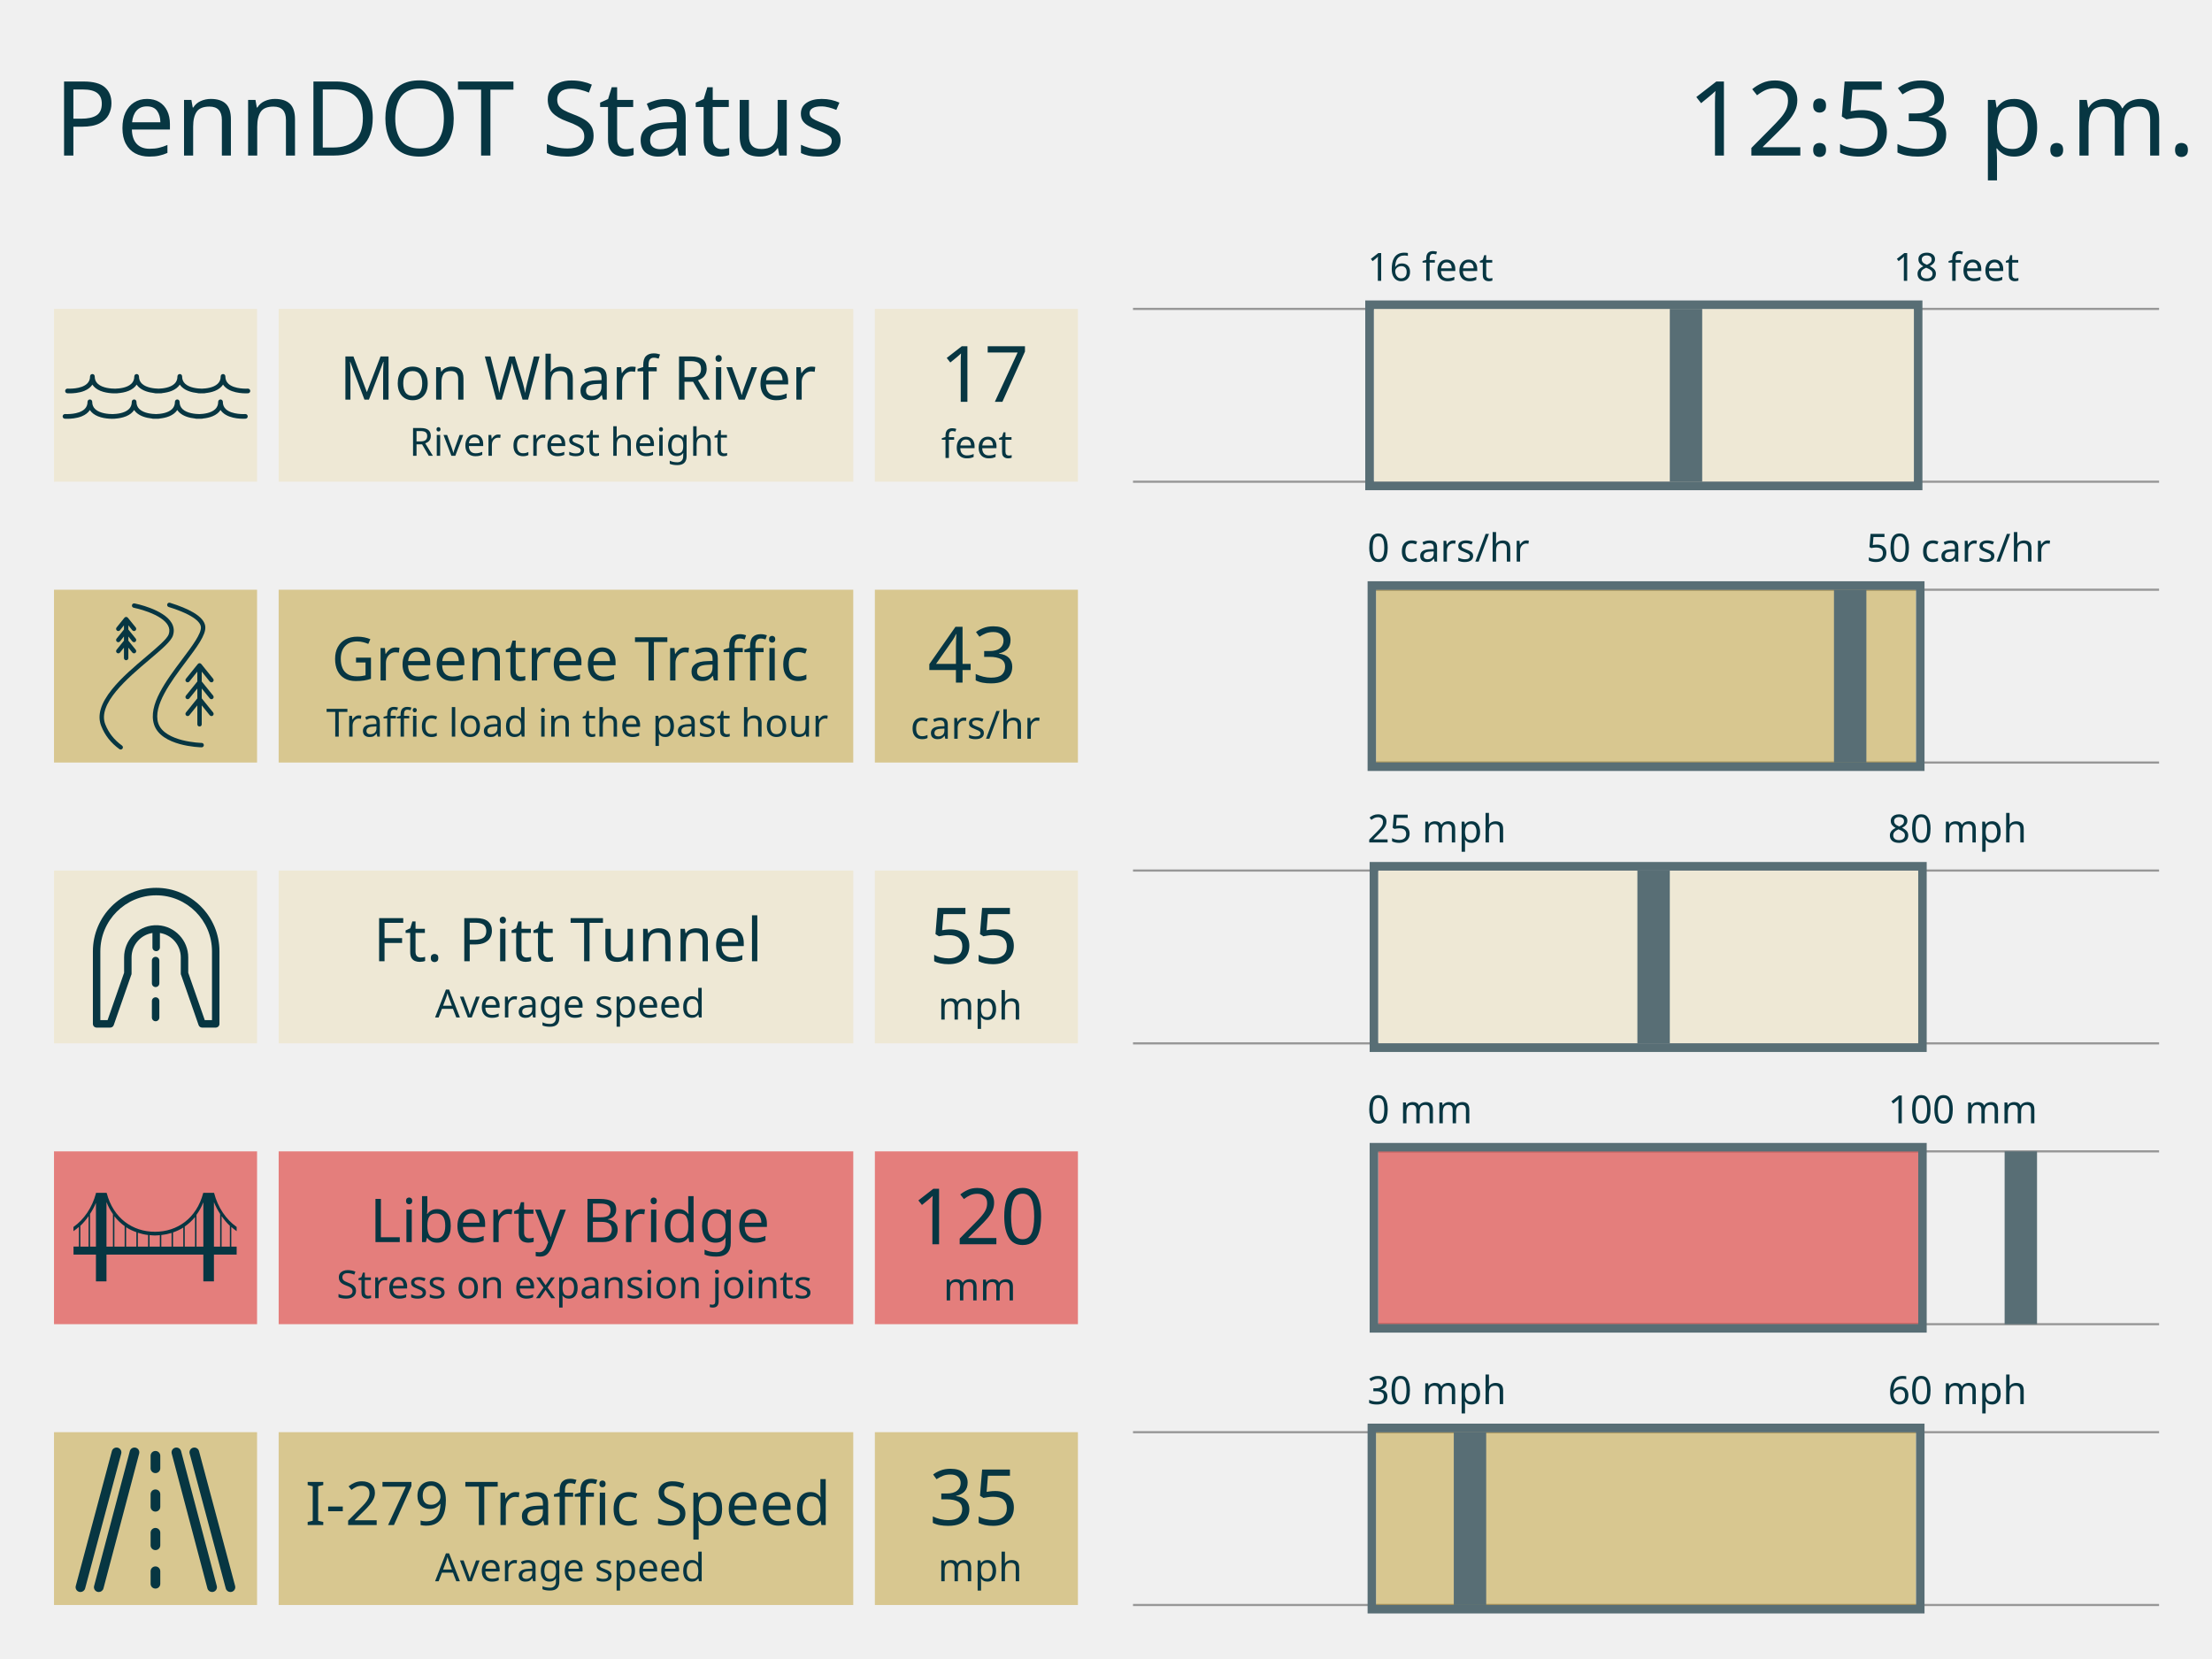
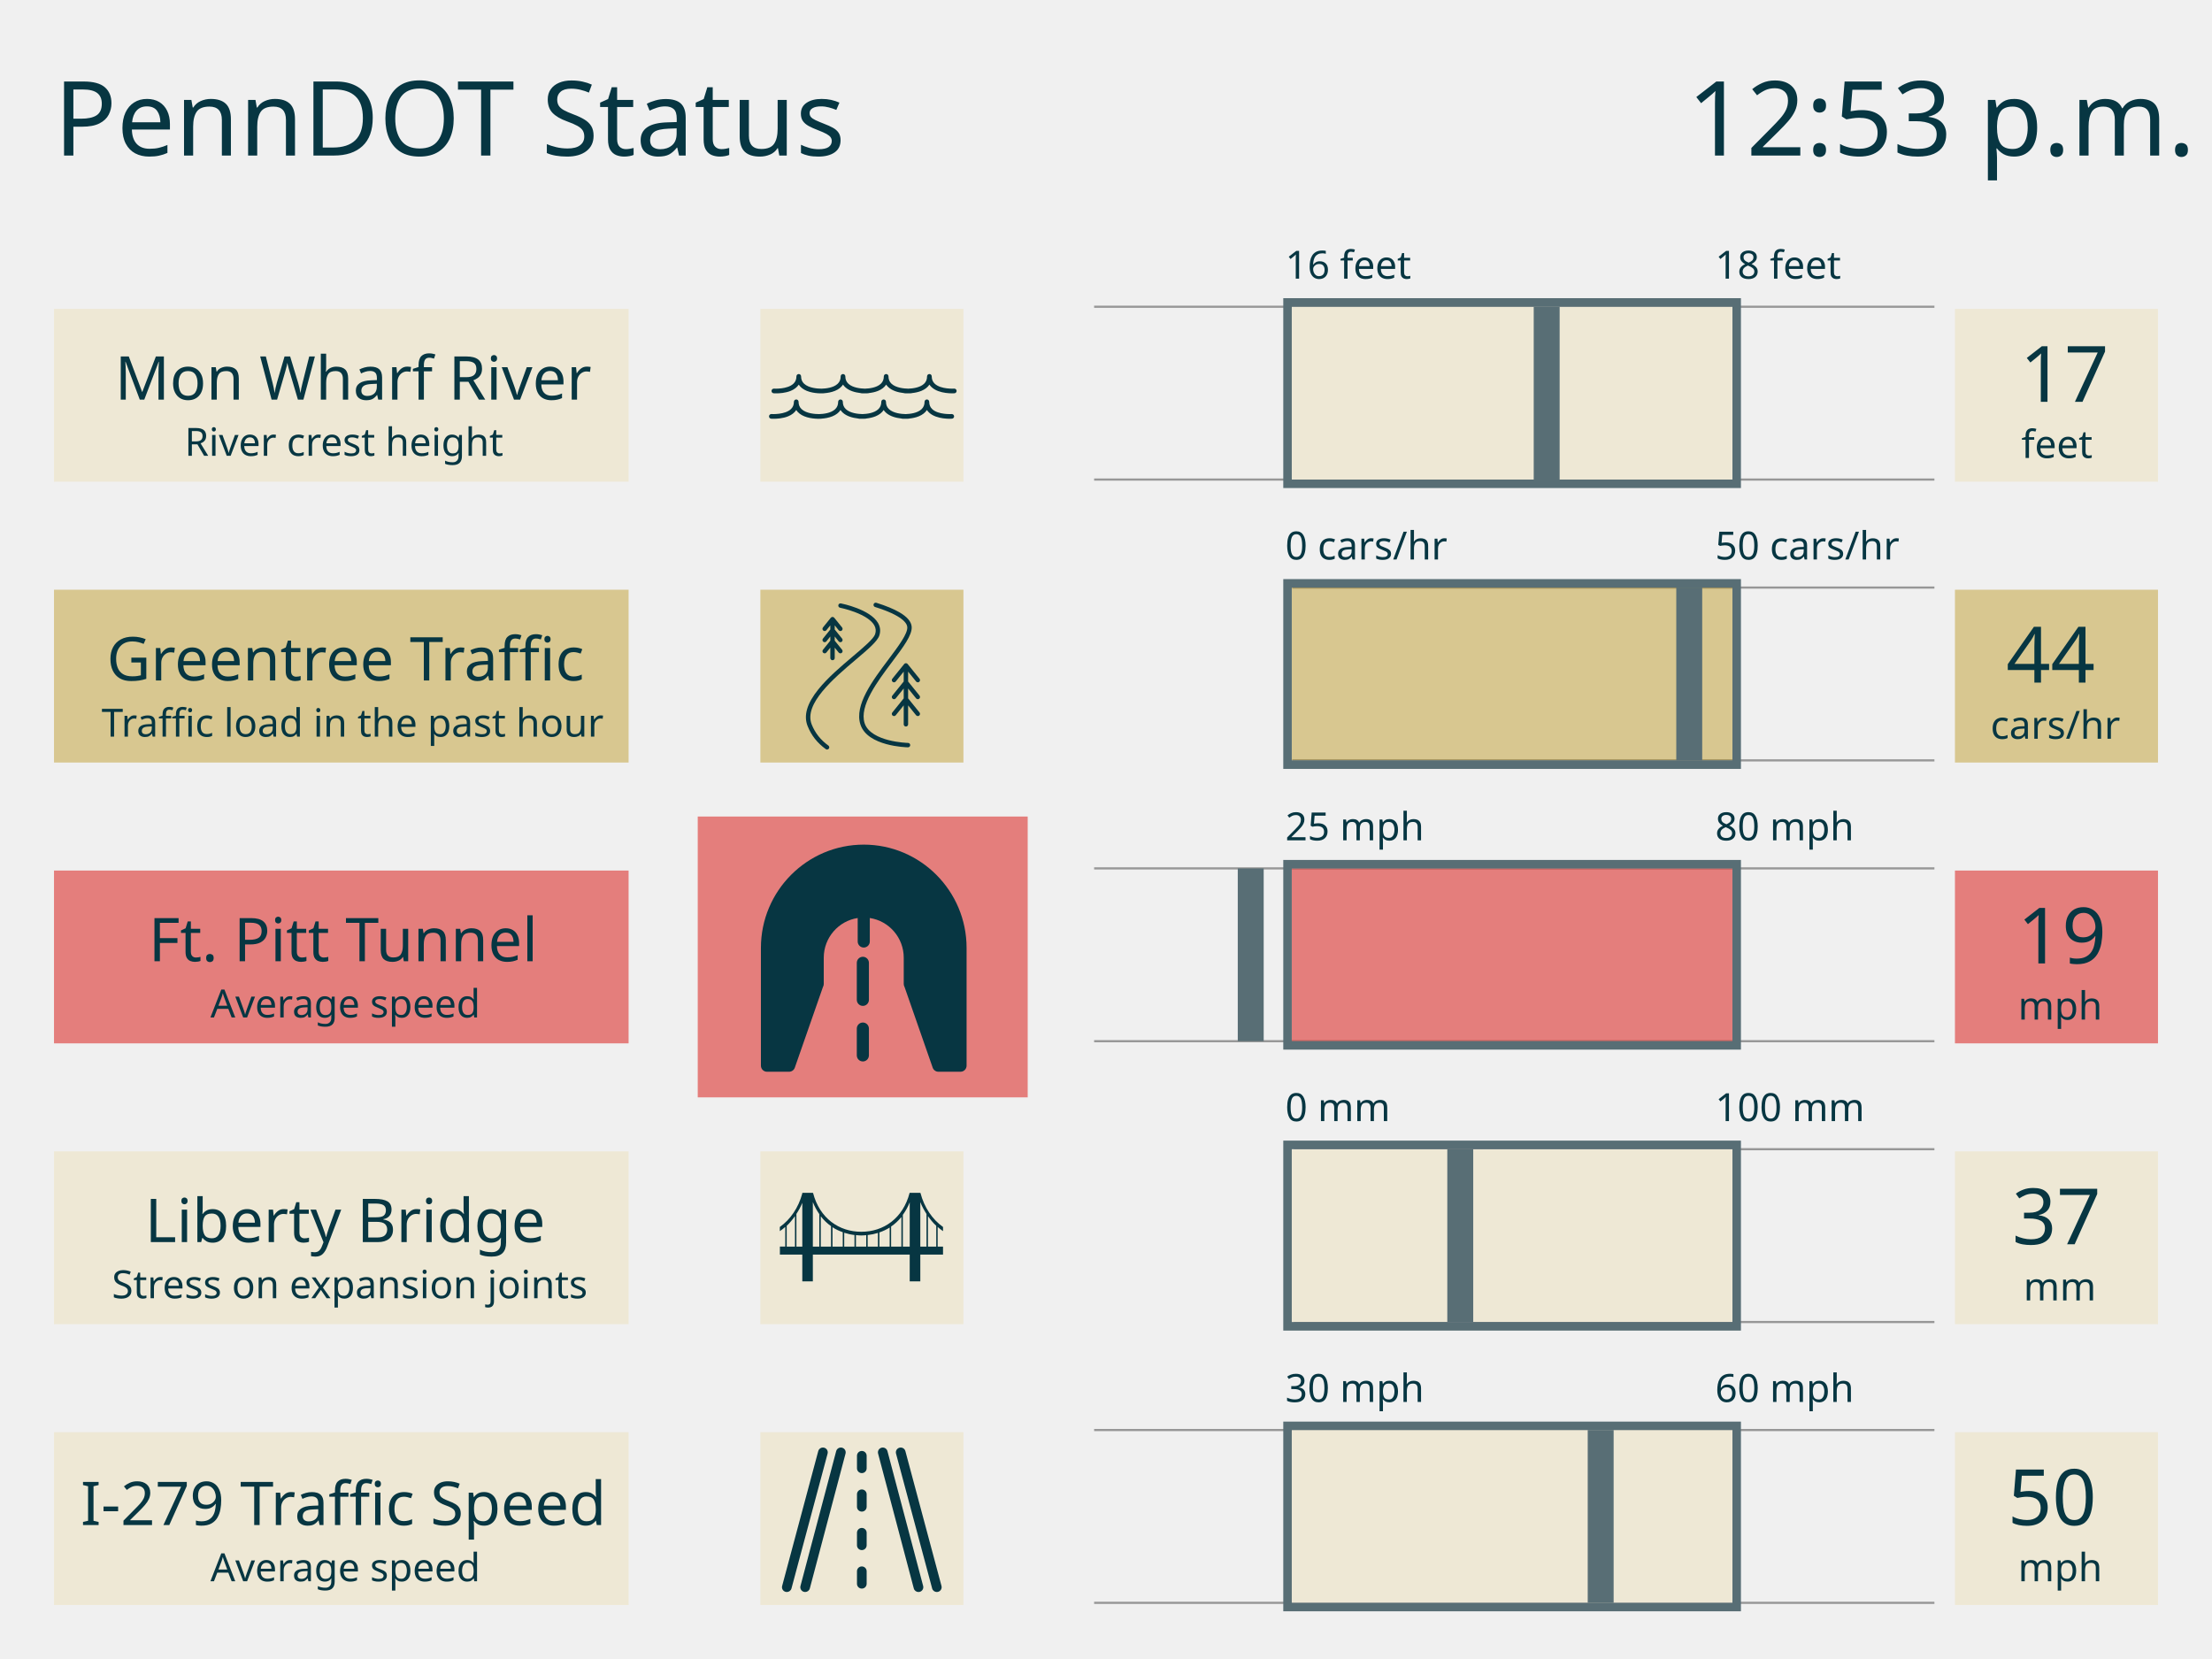
<svg xmlns="http://www.w3.org/2000/svg" xmlns:xlink="http://www.w3.org/1999/xlink" width="1024px" height="768px" viewBox="0 0 1024 768" version="1.1" style="background: #FDF6E3;">
  <defs>
-     <rect id="path-1" x="112" y="30" width="250" height="80" />
-     <mask id="mask-2" maskContentUnits="userSpaceOnUse" maskUnits="objectBoundingBox" x="-4" y="-4" width="258" height="88">
-       <rect x="108" y="26" width="258" height="88" fill="white" />
+     <rect id="path-1" x="91" y="30" width="204" height="80" />
+     <mask id="mask-2" maskContentUnits="userSpaceOnUse" maskUnits="objectBoundingBox" x="-4" y="-4" width="212" height="88">
+       <rect x="87" y="26" width="212" height="88" fill="white" />
      <use xlink:href="#path-1" fill="black" />
    </mask>
-     <rect id="path-3" x="148" y="30" width="15" height="80" />
-     <mask id="mask-4" maskContentUnits="userSpaceOnUse" maskUnits="objectBoundingBox" x="0" y="0" width="15" height="80" fill="white">
+     <rect id="path-3" x="228" y="30" width="12" height="80" />
+     <mask id="mask-4" maskContentUnits="userSpaceOnUse" maskUnits="objectBoundingBox" x="0" y="0" width="12" height="80" fill="white">
      <use xlink:href="#path-3" />
    </mask>
-     <rect id="path-5" x="5" y="30" width="250" height="80" />
-     <mask id="mask-6" maskContentUnits="userSpaceOnUse" maskUnits="objectBoundingBox" x="-4" y="-4" width="258" height="88">
-       <rect x="1" y="26" width="258" height="88" fill="white" />
+     <rect id="path-5" x="3.595" y="30" width="204" height="80" />
+     <mask id="mask-6" maskContentUnits="userSpaceOnUse" maskUnits="objectBoundingBox" x="-4" y="-4" width="212" height="88">
+       <rect x="-0.405" y="26" width="212" height="88" fill="white" />
      <use xlink:href="#path-5" fill="black" />
    </mask>
-     <rect id="path-7" x="295" y="30" width="15" height="80" />
-     <mask id="mask-8" maskContentUnits="userSpaceOnUse" maskUnits="objectBoundingBox" x="0" y="0" width="15" height="80" fill="white">
+     <rect id="path-7" x="75.595" y="30" width="12" height="80" />
+     <mask id="mask-8" maskContentUnits="userSpaceOnUse" maskUnits="objectBoundingBox" x="0" y="0" width="12" height="80" fill="white">
      <use xlink:href="#path-7" />
    </mask>
-     <rect id="path-9" x="113" y="30" width="250" height="80" />
-     <mask id="mask-10" maskContentUnits="userSpaceOnUse" maskUnits="objectBoundingBox" x="-4" y="-4" width="258" height="88">
-       <rect x="109" y="26" width="258" height="88" fill="white" />
+     <rect id="path-9" x="91" y="30" width="204" height="80" />
+     <mask id="mask-10" maskContentUnits="userSpaceOnUse" maskUnits="objectBoundingBox" x="-4" y="-4" width="212" height="88">
+       <rect x="87" y="26" width="212" height="88" fill="white" />
      <use xlink:href="#path-9" fill="black" />
    </mask>
-     <rect id="path-11" x="233" y="30" width="15" height="80" />
-     <mask id="mask-12" maskContentUnits="userSpaceOnUse" maskUnits="objectBoundingBox" x="0" y="0" width="15" height="80" fill="white">
+     <rect id="path-11" x="66" y="30" width="12" height="80" />
+     <mask id="mask-12" maskContentUnits="userSpaceOnUse" maskUnits="objectBoundingBox" x="0" y="0" width="12" height="80" fill="white">
      <use xlink:href="#path-11" />
    </mask>
-     <rect id="path-13" x="4" y="30" width="250" height="80" />
-     <mask id="mask-14" maskContentUnits="userSpaceOnUse" maskUnits="objectBoundingBox" x="-4" y="-4" width="258" height="88">
-       <rect x="0" y="26" width="258" height="88" fill="white" />
+     <rect id="path-13" x="3.595" y="30" width="204" height="80" />
+     <mask id="mask-14" maskContentUnits="userSpaceOnUse" maskUnits="objectBoundingBox" x="-4" y="-4" width="212" height="88">
+       <rect x="-0.405" y="26" width="212" height="88" fill="white" />
      <use xlink:href="#path-13" fill="black" />
    </mask>
-     <rect id="path-15" x="216" y="30" width="15" height="80" />
-     <mask id="mask-16" maskContentUnits="userSpaceOnUse" maskUnits="objectBoundingBox" x="0" y="0" width="15" height="80" fill="white">
+     <rect id="path-15" x="181.595" y="30" width="12" height="80" />
+     <mask id="mask-16" maskContentUnits="userSpaceOnUse" maskUnits="objectBoundingBox" x="0" y="0" width="12" height="80" fill="white">
      <use xlink:href="#path-15" />
    </mask>
-     <rect id="path-17" x="111" y="30" width="250" height="80" />
-     <mask id="mask-18" maskContentUnits="userSpaceOnUse" maskUnits="objectBoundingBox" x="-4" y="-4" width="258" height="88">
-       <rect x="107" y="26" width="258" height="88" fill="white" />
+     <rect id="path-17" x="91" y="30" width="204" height="80" />
+     <mask id="mask-18" maskContentUnits="userSpaceOnUse" maskUnits="objectBoundingBox" x="-4" y="-4" width="212" height="88">
+       <rect x="87" y="26" width="212" height="88" fill="white" />
      <use xlink:href="#path-17" fill="black" />
    </mask>
-     <rect id="path-19" x="248" y="30" width="15" height="80" />
-     <mask id="mask-20" maskContentUnits="userSpaceOnUse" maskUnits="objectBoundingBox" x="0" y="0" width="15" height="80" fill="white">
+     <rect id="path-19" x="203.004" y="30" width="12" height="80" />
+     <mask id="mask-20" maskContentUnits="userSpaceOnUse" maskUnits="objectBoundingBox" x="0" y="0" width="12" height="80" fill="white">
      <use xlink:href="#path-19" />
    </mask>
  </defs>
  <g id="Page-1" stroke="none" stroke-width="1" fill="none" fill-rule="evenodd">
-     <g id="dashboard-error">
-       <g id="i279-meter" transform="translate(525, 633)">
-         <path d="M0,110 L474,110" id="Line" stroke="#979797" stroke-linecap="square" />
-         <path d="M0,30 L474,30" id="Line" stroke="#979797" stroke-linecap="square" />
+     <g id="iteration-08-error">
+       <g id="i279-readout" transform="translate(905, 663)">
+         <rect id="i279-readout-bg" fill="#EEE8D5" x="0" y="0" width="94" height="80" />
+         <text id="mph" font-family="Overpass-Reg, Overpass" font-size="18" font-weight="normal" fill="#073642">
+           <tspan x="29.215" y="69">mph</tspan>
+         </text>
+         <text id="i279-readout-text" font-family="Overpass-Reg, Overpass" font-size="36" font-weight="normal" fill="#073642">
+           <tspan x="24.395" y="43">50</tspan>
+         </text>
+       </g>
+       <g id="bridge-readout" transform="translate(905, 533)">
+         <rect id="bridge-readout-bg" fill="#EEE8D5" x="0" y="0" width="94" height="80" />
+         <text id="mm" font-family="Overpass-Reg, Overpass" font-size="18" font-weight="normal" fill="#073642">
+           <tspan x="31.716" y="69">mm</tspan>
+         </text>
+         <text id="bridge-readout-text" font-family="Overpass-Reg, Overpass" font-size="36" font-weight="normal" fill="#073642">
+           <tspan x="26.442" y="43">37</tspan>
+         </text>
+       </g>
+       <g id="tunnel-readout" transform="translate(905, 403)">
+         <rect id="tunnel-readout-bg" fill-opacity="0.6" fill="#DC322F" x="0" y="0" width="94" height="80" />
+         <text id="mph" font-family="Overpass-Reg, Overpass" font-size="18" font-weight="normal" fill="#073642">
+           <tspan x="29.215" y="69">mph</tspan>
+         </text>
+         <text id="tunnel-readout-text" font-family="Overpass-Reg, Overpass" font-size="36" font-weight="normal" fill="#073642">
+           <tspan x="28.93" y="43">19</tspan>
+         </text>
+       </g>
+       <g id="greentree-readout" transform="translate(905, 273)">
+         <rect id="greentree-readout-bg" fill-opacity="0.4" fill="#B58900" x="0" y="0" width="94" height="80" />
+         <text id="cars/hr" font-family="Overpass-Reg, Overpass" font-size="18" font-weight="normal" fill="#073642">
+           <tspan x="16.48" y="69">cars/hr</tspan>
+         </text>
+         <text id="greentree-readout-text" font-family="Overpass-Reg, Overpass" font-size="36" font-weight="normal" fill="#073642">
+           <tspan x="23.709" y="43">44</tspan>
+         </text>
+       </g>
+       <g id="river-readout" transform="translate(905, 143)">
+         <rect id="river-readout-bg" fill="#EEE8D5" x="0" y="0" width="94" height="80" />
+         <text id="feet" font-family="Overpass-Reg, Overpass" font-size="18" font-weight="normal" fill="#073642">
+           <tspan x="30.731" y="69">feet</tspan>
+         </text>
+         <text id="river-readout-value" font-family="Overpass-Reg, Overpass" font-size="36" font-weight="normal" fill="#073642">
+           <tspan x="30.063" y="43">17</tspan>
+         </text>
+       </g>
+       <g id="i279-meter" transform="translate(507, 632)">
+         <path d="M0,110 L388,110" id="Line" stroke="#979797" stroke-linecap="square" />
+         <path d="M0,30 L388,30" id="Line" stroke="#979797" stroke-linecap="square" />
        <g id="i279-meter-bg">
-           <use fill-opacity="0.4" fill="#B58900" fill-rule="evenodd" xlink:href="#path-1" />
+           <use fill="#EEE8D5" fill-rule="evenodd" xlink:href="#path-1" />
          <use stroke="#586E75" mask="url(#mask-2)" stroke-width="8" xlink:href="#path-1" />
        </g>
        <use id="i279-meter-bar" stroke="#586E75" mask="url(#mask-4)" stroke-width="2" fill="#586E75" xlink:href="#path-3" />
-         <text id="30-mph" font-family="Overpass-Reg, Overpass" font-size="18" font-weight="400" fill="#073642">
-           <tspan x="108" y="17">30 mph</tspan>
-         </text>
-         <text id="60-mph" font-family="Overpass-Reg, Overpass" font-size="18" font-weight="400" fill="#073642">
-           <tspan x="349" y="17">60 mph</tspan>
-         </text>
-       </g>
-       <g id="bridge-meter" transform="translate(633, 503)">
-         <path d="M5,30 L366,30" id="Line" stroke="#979797" stroke-linecap="square" />
-         <path d="M5,110 L366,110" id="Line" stroke="#979797" stroke-linecap="square" />
+         <text id="30-mph" font-family="Overpass-Reg, Overpass" font-size="18" font-weight="normal" fill="#073642">
+           <tspan x="88" y="17">30 mph</tspan>
+         </text>
+         <text id="60-mph" font-family="Overpass-Reg, Overpass" font-size="18" font-weight="normal" fill="#073642">
+           <tspan x="287" y="17">60 mph</tspan>
+         </text>
+       </g>
+       <g id="bridge-meter" transform="translate(594.4051, 502)">
+         <path d="M5.093,30 L300.595,30" id="Line" stroke="#979797" stroke-linecap="square" />
+         <path d="M5.093,110 L300.595,110" id="Line" stroke="#979797" stroke-linecap="square" />
        <g id="bridge-meter-bg">
-           <use fill-opacity="0.6" fill="#DC322F" fill-rule="evenodd" xlink:href="#path-5" />
+           <use fill="#EEE8D5" fill-rule="evenodd" xlink:href="#path-5" />
          <use stroke="#586E75" mask="url(#mask-6)" stroke-width="8" xlink:href="#path-5" />
        </g>
        <use id="bridge-meter-bar" stroke="#586E75" mask="url(#mask-8)" stroke-width="2" fill="#586E75" xlink:href="#path-7" />
-         <text id="0-mm" font-family="Overpass-Reg, Overpass" font-size="18" font-weight="400" fill="#073642">
-           <tspan x="0" y="17">0 mm</tspan>
-         </text>
-         <text id="100-mm" font-family="Overpass-Reg, Overpass" font-size="18" font-weight="400" fill="#073642">
-           <tspan x="241" y="17">100 mm</tspan>
-         </text>
-       </g>
-       <g id="tunnel-meter" transform="translate(525, 373)">
-         <path d="M0,110 L474,110" id="Line" stroke="#979797" stroke-linecap="square" />
-         <path d="M0,30 L474,30" id="Line" stroke="#979797" stroke-linecap="square" />
+         <text id="0-mm" font-family="Overpass-Reg, Overpass" font-size="18" font-weight="normal" fill="#073642">
+           <tspan x="0.595" y="17">0 mm</tspan>
+         </text>
+         <text id="100-mm" font-family="Overpass-Reg, Overpass" font-size="18" font-weight="normal" fill="#073642">
+           <tspan x="199.595" y="17">100 mm</tspan>
+         </text>
+       </g>
+       <g id="tunnel-meter" transform="translate(507, 372)">
+         <path d="M0,110 L388,110" id="Line" stroke="#979797" stroke-linecap="square" />
+         <path d="M0,30 L388,30" id="Line" stroke="#979797" stroke-linecap="square" />
        <g id="tunnel-meter-bg">
-           <use fill="#EEE8D5" fill-rule="evenodd" xlink:href="#path-9" />
+           <use fill-opacity="0.6" fill="#DC322F" fill-rule="evenodd" xlink:href="#path-9" />
          <use stroke="#586E75" mask="url(#mask-10)" stroke-width="8" xlink:href="#path-9" />
        </g>
        <use id="tunnel-meter-bar" stroke="#586E75" mask="url(#mask-12)" stroke-width="2" fill="#586E75" xlink:href="#path-11" />
-         <text id="25-mph" font-family="Overpass-Reg, Overpass" font-size="18" font-weight="400" fill="#073642">
-           <tspan x="108" y="17">25 mph</tspan>
-         </text>
-         <text id="80-mph" font-family="Overpass-Reg, Overpass" font-size="18" font-weight="400" fill="#073642">
-           <tspan x="349" y="17">80 mph</tspan>
-         </text>
-       </g>
-       <g id="greentree-meter" transform="translate(633, 243)">
-         <path d="M4,110 L366,110" id="Line" stroke="#979797" stroke-linecap="square" />
-         <path d="M4,30 L366,30" id="Line" stroke="#979797" stroke-linecap="square" />
+         <text id="25-mph" font-family="Overpass-Reg, Overpass" font-size="18" font-weight="normal" fill="#073642">
+           <tspan x="88" y="17">25 mph</tspan>
+         </text>
+         <text id="80-mph" font-family="Overpass-Reg, Overpass" font-size="18" font-weight="normal" fill="#073642">
+           <tspan x="287" y="17">80 mph</tspan>
+         </text>
+       </g>
+       <g id="greentree-meter" transform="translate(594.4051, 242)">
+         <path d="M4.274,110 L300.595,110" id="Line" stroke="#979797" stroke-linecap="square" />
+         <path d="M4.274,30 L300.595,30" id="Line" stroke="#979797" stroke-linecap="square" />
        <g id="greentree-meter-bg">
          <use fill-opacity="0.4" fill="#B58900" fill-rule="evenodd" xlink:href="#path-13" />
          <use stroke="#586E75" mask="url(#mask-14)" stroke-width="8" xlink:href="#path-13" />
        </g>
        <use id="greentree-meter-bar" stroke="#586E75" mask="url(#mask-16)" stroke-width="2" fill="#586E75" xlink:href="#path-15" />
-         <text id="0-cars/hr" font-family="Overpass-Reg, Overpass" font-size="18" font-weight="400" fill="#073642">
-           <tspan x="0" y="17">0 cars/hr</tspan>
-         </text>
-         <text id="50-cars/hr" font-family="Overpass-Reg, Overpass" font-size="18" font-weight="400" fill="#073642">
-           <tspan x="231" y="17">50 cars/hr</tspan>
-         </text>
-       </g>
-       <g id="river-meter" transform="translate(525, 113)">
-         <path d="M0,110 L474,110" id="Line" stroke="#979797" stroke-linecap="square" />
-         <path d="M0,30 L474,30" id="Line" stroke="#979797" stroke-linecap="square" />
+         <text id="0-cars/hr" font-family="Overpass-Reg, Overpass" font-size="18" font-weight="normal" fill="#073642">
+           <tspan x="0.595" y="17">0 cars/hr</tspan>
+         </text>
+         <text id="50-cars/hr" font-family="Overpass-Reg, Overpass" font-size="18" font-weight="normal" fill="#073642">
+           <tspan x="199.595" y="17">50 cars/hr</tspan>
+         </text>
+       </g>
+       <g id="river-meter" transform="translate(507, 112)">
+         <path d="M2.27373675e-13,110 L388,110" id="Line" stroke="#979797" stroke-linecap="square" />
+         <path d="M2.27373675e-13,30 L388,30" id="Line" stroke="#979797" stroke-linecap="square" />
        <g id="river-meter-bg">
          <use fill="#EEE8D5" fill-rule="evenodd" xlink:href="#path-17" />
          <use stroke="#586E75" mask="url(#mask-18)" stroke-width="8" xlink:href="#path-17" />
        </g>
        <use id="river-meter-bar" stroke="#586E75" mask="url(#mask-20)" stroke-width="2" fill="#586E75" xlink:href="#path-19" />
-         <text id="16-feet" font-family="Overpass-Reg, Overpass" font-size="18" font-weight="400" fill="#073642">
-           <tspan x="108" y="17">16 feet</tspan>
-         </text>
-         <text id="18-feet" font-family="Overpass-Reg, Overpass" font-size="18" font-weight="400" fill="#073642">
-           <tspan x="351.5" y="17">18 feet</tspan>
-         </text>
-       </g>
-       <g id="i279-readout" transform="translate(405, 663)">
-         <rect id="i279-readout-bg" fill-opacity="0.4" fill="#B58900" x="0" y="0" width="94" height="80" />
-         <text id="mph" font-family="Overpass-Reg, Overpass" font-size="18" font-weight="400" fill="#073642">
-           <tspan x="29.215" y="69">mph</tspan>
-         </text>
-         <text id="i279-readout-text" font-family="Overpass-Reg, Overpass" font-size="36" font-weight="400" fill="#073642">
-           <tspan x="25.203" y="43">35</tspan>
-         </text>
-       </g>
-       <g id="bridge-readout" transform="translate(405, 533)">
-         <rect id="bridge-readout-bg" fill-opacity="0.6" fill="#DC322F" x="0" y="0" width="94" height="80" />
-         <text id="mm" font-family="Overpass-Reg, Overpass" font-size="18" font-weight="400" fill="#073642">
-           <tspan x="31.716" y="69">mm</tspan>
-         </text>
-         <text id="bridge-readout-text" font-family="Overpass-Reg, Overpass" font-size="36" font-weight="400" fill="#073642">
-           <tspan x="16.941" y="43">120</tspan>
-         </text>
-       </g>
-       <g id="tunnel-readout" transform="translate(405, 403)">
-         <rect id="tunnel-readout-bg" fill="#EEE8D5" x="0" y="0" width="94" height="80" />
-         <text id="mph" font-family="Overpass-Reg, Overpass" font-size="18" font-weight="400" fill="#073642">
-           <tspan x="29.215" y="69">mph</tspan>
-         </text>
-         <text id="tunnel-readout-text" font-family="Overpass-Reg, Overpass" font-size="36" font-weight="400" fill="#073642">
-           <tspan x="25.186" y="43">55</tspan>
-         </text>
-       </g>
-       <g id="greentree-readout" transform="translate(405, 273)">
-         <rect id="greentree-readout-bg" fill-opacity="0.4" fill="#B58900" x="0" y="0" width="94" height="80" />
-         <text id="cars/hr" font-family="Overpass-Reg, Overpass" font-size="18" font-weight="400" fill="#073642">
-           <tspan x="16.48" y="69">cars/hr</tspan>
-         </text>
-         <text id="greentree-readout-text" font-family="Overpass-Reg, Overpass" font-size="36" font-weight="400" fill="#073642">
-           <tspan x="24.465" y="43">43</tspan>
-         </text>
-       </g>
-       <g id="river-readout" transform="translate(405, 143)">
-         <rect id="river-readout-bg" fill="#EEE8D5" x="0" y="0" width="94" height="80" />
-         <text id="feet" font-family="Overpass-Reg, Overpass" font-size="18" font-weight="400" fill="#073642">
-           <tspan x="30.731" y="69">feet</tspan>
-         </text>
-         <text id="river-readout-value" font-family="Overpass-Reg, Overpass" font-size="36" font-weight="400" fill="#073642">
-           <tspan x="30.063" y="43">17</tspan>
-         </text>
-       </g>
-       <g id="i279-text" transform="translate(129, 663)">
-         <rect id="i279-text-bg" fill-opacity="0.4" fill="#B58900" x="0" y="0" width="266" height="80" />
-         <text id="Average-speed" font-family="Overpass-Reg, Overpass" font-size="18" font-weight="400" fill="#073642">
-           <tspan x="72.417" y="69">Average speed</tspan>
-         </text>
-         <text id="I-279-Traffic-Speed" font-family="Overpass-Reg, Overpass" font-size="28" font-weight="400" fill="#073642">
-           <tspan x="12.305" y="43">I-279 Traffic Speed</tspan>
-         </text>
-       </g>
-       <g id="bridge-text" transform="translate(129, 533)">
-         <rect id="bridge-text-bg" fill-opacity="0.6" fill="#DC322F" x="0" y="0" width="266" height="80" />
-         <text id="Stress-on-expansion" font-family="Overpass-Reg, Overpass" font-size="18" font-weight="400" fill="#073642">
-           <tspan x="26.784" y="68">Stress on expansion joints</tspan>
-         </text>
-         <text id="Liberty-Bridge" font-family="Overpass-Reg, Overpass" font-size="28" font-weight="400" fill="#073642">
-           <tspan x="42.096" y="42">Liberty Bridge</tspan>
-         </text>
-       </g>
-       <g id="tunnel-text" transform="translate(129, 403)">
-         <rect id="tunnel-text-bg" fill="#EEE8D5" x="0" y="0" width="266" height="80" />
-         <text id="Average-speed" font-family="Overpass-Reg, Overpass" font-size="18" font-weight="400" fill="#073642">
-           <tspan x="72.417" y="68">Average speed</tspan>
-         </text>
-         <text id="Ft.-Pitt-Tunnel" font-family="Overpass-Reg, Overpass" font-size="28" font-weight="400" fill="#073642">
-           <tspan x="43.784" y="42">Ft. Pitt Tunnel</tspan>
-         </text>
-       </g>
-       <g id="greentree-text" transform="translate(129, 273)">
-         <rect id="greentree-text-bg" fill-opacity="0.4" fill="#B58900" x="0" y="0" width="266" height="80" />
-         <text id="Traffic-load-in-the" font-family="Overpass-Reg, Overpass" font-size="18" font-weight="400" fill="#073642">
-           <tspan x="22.007" y="68">Traffic load in the past hour</tspan>
-         </text>
-         <text id="Greentree-Traffic" font-family="Overpass-Reg, Overpass" font-size="28" font-weight="400" fill="#073642">
-           <tspan x="24.418" y="42">Greentree Traffic</tspan>
-         </text>
-       </g>
-       <g id="river-text" transform="translate(129, 143)">
-         <rect id="river-text-bg" fill="#EEE8D5" x="0" y="0" width="266" height="80" />
-         <text id="River-crest-height" font-family="Overpass-Reg, Overpass" font-size="18" font-weight="400" fill="#073642">
-           <tspan x="60.464" y="68">River crest height</tspan>
-         </text>
-         <text id="Mon-Wharf-River" font-family="Overpass-Reg, Overpass" font-size="28" font-weight="400" fill="#073642">
-           <tspan x="28.178" y="42">Mon Wharf River</tspan>
-         </text>
-       </g>
-       <g id="i279-icon" transform="translate(25, 663)">
-         <rect id="i279-icon-bg" fill-opacity="0.4" fill="#B58900" x="0" y="0" width="94" height="80" />
+         <text id="16-feet" font-family="Overpass-Reg, Overpass" font-size="18" font-weight="normal" fill="#073642">
+           <tspan x="88" y="17">16 feet</tspan>
+         </text>
+         <text id="18-feet" font-family="Overpass-Reg, Overpass" font-size="18" font-weight="normal" fill="#073642">
+           <tspan x="287" y="17">18 feet</tspan>
+         </text>
+       </g>
+       <g id="i279-icon" transform="translate(352, 663)">
+         <rect id="i279-icon-bg" fill="#EEE8D5" x="0" y="0" width="94" height="80" />
        <g id="road-with-broken-line" transform="translate(10, 7)" fill="#073642">
          <g id="Group">
            <path d="M61.022,65.326 C61.287,66.326 62.194,66.987 63.187,66.987 C63.375,66.987 63.567,66.963 63.758,66.913 C64.954,66.6 65.669,65.381 65.354,64.192 L48.826,1.77 C48.51,0.58 47.285,-0.131 46.089,0.183 C44.893,0.496 44.179,1.714 44.494,2.904 L61.022,65.326 L61.022,65.326 Z" id="Shape" />
            <path d="M10.159,66.913 C10.35,66.963 10.542,66.987 10.73,66.987 C11.723,66.987 12.63,66.326 12.895,65.326 L29.423,2.904 C29.738,1.714 29.024,0.496 27.827,0.183 C26.631,-0.131 25.406,0.58 25.091,1.769 L8.563,64.192 C8.248,65.381 8.962,66.6 10.159,66.913 L10.159,66.913 Z" id="Shape" />
            <path d="M71.675,66.987 C71.866,66.987 72.06,66.963 72.253,66.911 C73.448,66.595 74.159,65.375 73.841,64.186 L57.127,1.763 C56.809,0.574 55.582,-0.133 54.387,0.184 C53.191,0.501 52.48,1.721 52.799,2.91 L69.512,65.332 C69.779,66.329 70.685,66.987 71.675,66.987 L71.675,66.987 Z" id="Shape" />
            <path d="M1.664,66.911 C1.857,66.963 2.051,66.987 2.242,66.987 C3.232,66.987 4.138,66.329 4.405,65.332 L21.118,2.91 C21.436,1.721 20.725,0.501 19.53,0.184 C18.335,-0.133 17.108,0.575 16.789,1.763 L0.076,64.186 C-0.242,65.375 0.469,66.595 1.664,66.911 L1.664,66.911 Z" id="Shape" />
            <path d="M36.958,55.147 C35.721,55.147 34.719,56.144 34.719,57.374 L34.719,63.179 C34.719,64.409 35.721,65.406 36.958,65.406 C38.195,65.406 39.198,64.409 39.198,63.179 L39.198,57.374 C39.198,56.144 38.195,55.147 36.958,55.147 L36.958,55.147 Z" id="Shape" />
            <path d="M39.198,39.555 C39.198,38.325 38.195,37.327 36.958,37.327 C35.721,37.327 34.719,38.325 34.719,39.555 L34.719,45.36 C34.719,46.59 35.721,47.587 36.958,47.587 C38.195,47.587 39.198,46.59 39.198,45.36 L39.198,39.555 L39.198,39.555 Z" id="Shape" />
            <path d="M39.198,21.736 C39.198,20.506 38.195,19.508 36.958,19.508 C35.721,19.508 34.719,20.506 34.719,21.736 L34.719,27.541 C34.719,28.771 35.721,29.768 36.958,29.768 C38.195,29.768 39.198,28.771 39.198,27.541 L39.198,21.736 L39.198,21.736 Z" id="Shape" />
            <path d="M39.198,3.916 C39.198,2.686 38.195,1.689 36.958,1.689 C35.721,1.689 34.719,2.686 34.719,3.916 L34.719,9.722 C34.719,10.952 35.721,11.949 36.958,11.949 C38.195,11.949 39.198,10.952 39.198,9.722 L39.198,3.916 L39.198,3.916 Z" id="Shape" />
          </g>
        </g>
      </g>
-       <g id="bridge-icon" transform="translate(25, 533)">
-         <rect id="bridge-icon-bg" fill-opacity="0.6" fill="#DC322F" x="0" y="0" width="94" height="80" />
+       <g id="bridge-icon" transform="translate(352, 533)">
+         <rect id="bridge-icon-bg" fill="#EEE8D5" x="0" y="0" width="94" height="80" />
        <g id="monuments" transform="translate(9, 19)" fill="#073642">
          <path d="M75.555,17.934 L75.555,16.002 C70.619,12.505 66.85,6.967 65.109,0.257 L65.037,0.299 L65.037,0.194 L60.135,0.194 L60.135,0.247 L60.086,0.221 C57.023,12.012 48.047,18.223 37.734,18.223 C27.425,18.223 18.449,12.017 15.386,0.247 L15.291,0.299 L15.291,0.194 L10.412,0.194 L10.412,0.462 C8.634,7.077 4.894,12.558 0,16.007 L0,17.934 C0.882,17.367 1.706,16.674 2.519,15.97 L2.519,25.079 L0.034,25.079 L0.034,28.791 L10.412,28.791 L10.412,41.186 L15.291,41.186 L15.291,28.791 L60.135,28.791 L60.135,41.186 L65.037,41.186 L65.037,28.791 L75.555,28.791 L75.555,25.09 L73.074,25.09 L73.074,15.986 C73.876,16.669 74.685,17.357 75.555,17.934 L75.555,17.934 Z M7.011,25.09 L3.196,25.09 L3.196,15.456 C4.609,14.154 5.86,12.611 7.011,10.967 L7.011,25.09 L7.011,25.09 Z M10.412,25.09 L7.684,25.09 L7.684,9.954 C8.721,8.358 9.663,6.668 10.412,4.83 L10.412,25.09 L10.412,25.09 Z M18.278,25.09 L15.291,25.09 L15.291,4.473 C16.097,6.562 17.134,8.374 18.278,10.033 L18.278,25.09 L18.278,25.09 Z M23.704,25.09 L18.958,25.09 L18.958,11.046 C20.353,12.868 21.956,14.364 23.704,15.614 L23.704,25.09 L23.704,25.09 Z M29.135,25.09 L24.388,25.09 L24.388,16.123 C25.867,17.105 27.474,17.829 29.135,18.417 L29.135,25.09 L29.135,25.09 Z M34.565,25.09 L29.815,25.09 L29.815,18.674 C31.35,19.168 32.923,19.535 34.565,19.724 L34.565,25.09 L34.565,25.09 Z M39.995,25.09 L35.245,25.09 L35.245,19.766 C36.07,19.855 36.89,19.939 37.734,19.939 C38.498,19.939 39.246,19.85 39.995,19.798 L39.995,25.09 L39.995,25.09 Z M45.421,25.09 L40.671,25.09 L40.671,19.74 C42.309,19.567 43.886,19.231 45.421,18.753 L45.421,25.09 L45.421,25.09 Z M50.848,25.09 L46.102,25.09 L46.102,18.522 C47.766,17.945 49.362,17.22 50.848,16.27 L50.848,25.09 L50.848,25.09 Z M56.282,25.09 L51.524,25.09 L51.524,15.792 C53.276,14.59 54.88,13.13 56.282,11.377 L56.282,25.09 L56.282,25.09 Z M60.135,25.09 L56.954,25.09 L56.954,10.384 C58.186,8.673 59.276,6.772 60.135,4.573 L60.135,25.09 L60.135,25.09 Z M67.902,25.09 L65.037,25.09 L65.037,4.478 C65.801,6.457 66.808,8.264 67.902,9.97 L67.902,25.09 L67.902,25.09 Z M72.409,25.09 L68.579,25.09 L68.579,10.978 C69.738,12.616 70.992,14.149 72.409,15.451 L72.409,25.09 L72.409,25.09 Z" id="Shape" />
        </g>
      </g>
-       <g id="tunnel-icon" transform="translate(25, 403)">
-         <rect id="tunnel-icon-bg" fill="#EEE8D5" x="0" y="0" width="94" height="80" />
-         <g id="road-tunnel" transform="translate(18, 8)" fill="#073642">
+       <g id="tunnel-icon" transform="translate(323, 378)">
+         <rect id="tunnel-icon-bg" fill-opacity="0.6" fill="#DC322F" x="0" y="0" width="152.75" height="130" />
+         <g id="road-tunnel" transform="translate(29.25, 13)" fill="#073642">
          <g id="Group">
-             <path d="M40.925,40.576 L48.935,63.541 C49.177,64.236 49.831,64.701 50.564,64.701 L56.866,64.701 C57.819,64.701 58.592,63.925 58.592,62.968 L58.592,29.413 C58.592,13.195 45.45,0 29.296,0 C13.142,0 0,13.195 0,29.413 L0,62.968 C0,63.925 0.773,64.701 1.726,64.701 L8.028,64.701 C8.761,64.701 9.414,64.236 9.657,63.541 L17.667,40.575 C17.817,40.318 17.904,40.018 17.904,39.699 L17.904,32.212 C17.904,26.525 22.073,21.746 27.57,20.908 L27.57,27.59 C27.57,28.547 28.343,29.323 29.296,29.323 C30.249,29.323 31.022,28.547 31.022,27.59 L31.022,20.907 C36.518,21.746 40.688,26.525 40.688,32.212 L40.688,39.698 C40.688,40.019 40.774,40.319 40.925,40.576 L40.925,40.576 Z M30.214,17.337 C30.179,17.334 30.144,17.334 30.109,17.334 L28.482,17.334 C28.447,17.334 28.412,17.335 28.377,17.337 C20.568,17.816 14.451,24.35 14.451,32.212 L14.451,39.307 L6.803,61.235 L3.452,61.235 L3.452,29.413 C3.452,15.106 15.045,3.466 29.296,3.466 C43.546,3.466 55.139,15.106 55.139,29.413 L55.139,61.235 L51.788,61.235 L44.14,39.306 L44.14,32.212 C44.14,24.35 38.023,17.816 30.214,17.337 L30.214,17.337 Z" id="Shape" />
-             <path d="M30.767,33.682 C30.767,32.725 29.994,31.949 29.041,31.949 C28.088,31.949 27.315,32.725 27.315,33.682 L27.315,44.209 C27.315,45.166 28.088,45.942 29.041,45.942 C29.994,45.942 30.767,45.166 30.767,44.209 L30.767,33.682 L30.767,33.682 Z" id="Shape" />
-             <path d="M29.041,50.678 C28.088,50.678 27.315,51.454 27.315,52.411 L27.315,60.036 C27.315,60.993 28.088,61.769 29.041,61.769 C29.994,61.769 30.767,60.993 30.767,60.036 L30.767,52.411 C30.767,51.454 29.994,50.678 29.041,50.678 L29.041,50.678 Z" id="Shape" />
+             <path d="M66.503,65.936 L79.519,103.253 C79.913,104.383 80.975,105.139 82.166,105.139 L92.407,105.139 C93.955,105.139 95.211,103.878 95.211,102.323 L95.211,47.797 C95.211,21.442 73.855,0 47.606,0 C21.356,0 0,21.441 0,47.797 L0,102.323 C0,103.878 1.256,105.139 2.805,105.139 L13.045,105.139 C14.236,105.139 15.298,104.383 15.692,103.253 L28.709,65.934 C28.953,65.516 29.093,65.03 29.093,64.51 L29.093,52.344 C29.093,43.104 35.869,35.338 44.801,33.975 L44.801,44.833 C44.801,46.389 46.057,47.65 47.606,47.65 C49.155,47.65 50.411,46.389 50.411,44.833 L50.411,33.974 C59.342,35.337 66.118,43.103 66.118,52.344 L66.118,64.51 C66.118,65.03 66.258,65.518 66.503,65.936 Z" id="Shape" />
+             <path d="M49.996,54.734 C49.996,53.178 48.74,51.917 47.191,51.917 C45.643,51.917 44.387,53.178 44.387,54.734 L44.387,71.84 C44.387,73.395 45.643,74.656 47.191,74.656 C48.74,74.656 49.996,73.395 49.996,71.84 L49.996,54.734 L49.996,54.734 Z" id="Shape" />
+             <path d="M47.191,82.352 C45.643,82.352 44.387,83.613 44.387,85.168 L44.387,97.559 C44.387,99.114 45.643,100.375 47.191,100.375 C48.74,100.375 49.996,99.114 49.996,97.559 L49.996,85.168 C49.996,83.613 48.74,82.352 47.191,82.352 L47.191,82.352 Z" id="Shape" />
          </g>
        </g>
      </g>
-       <g id="greentree-icon" transform="translate(25, 273)">
+       <g id="greentree-icon" transform="translate(352, 273)">
        <rect id="greentree-icon-bg" fill-opacity="0.4" fill="#B58900" x="0" y="0" width="94" height="80" />
        <g id="river-trail" transform="translate(21, 6)" fill="#073642">
          <g id="Group">
            <path d="M47.366,64.918 C47.322,64.917 42.931,64.821 38.218,63.591 C34.01,62.492 28.691,60.243 27.253,55.766 C24.691,47.789 33.175,36.487 39.992,27.405 C45.219,20.442 49.348,14.942 49.042,11.117 C48.855,8.777 46.957,6.54 43.401,4.468 C40.756,2.927 37.154,1.44 32.695,0.047 C32.157,-0.121 31.586,0.178 31.418,0.716 C31.25,1.254 31.55,1.826 32.087,1.994 C44.742,5.947 46.868,9.508 47.01,11.279 C47.254,14.334 42.935,20.088 38.362,26.18 C30.893,36.13 22.427,47.407 25.312,56.39 C28.555,66.488 46.562,66.943 47.327,66.958 C47.334,66.958 47.34,66.958 47.347,66.958 C47.901,66.958 48.355,66.514 48.366,65.957 C48.376,65.394 47.929,64.929 47.366,64.918 L47.366,64.918 Z" id="Shape" />
            <path d="M34.044,15.26 C34.73,13.202 34.531,11.22 33.454,9.369 C29.782,3.059 16.837,0.445 16.287,0.337 C15.735,0.228 15.199,0.588 15.09,1.141 C14.982,1.694 15.341,2.23 15.894,2.339 C15.925,2.345 19.102,2.978 22.667,4.321 C27.267,6.054 30.388,8.154 31.693,10.396 C32.473,11.737 32.61,13.117 32.111,14.615 C31.408,16.725 26.786,20.638 21.892,24.781 C16.462,29.378 10.308,34.589 5.883,40.065 C0.556,46.657 -1.082,52.241 0.875,57.137 C2.606,61.468 5.356,64.952 9.281,67.788 C9.462,67.918 9.67,67.981 9.877,67.981 C10.193,67.981 10.505,67.834 10.704,67.558 C11.034,67.101 10.931,66.464 10.474,66.134 C6.872,63.531 4.351,60.34 2.767,56.379 C-1.036,46.864 12.977,35.001 23.209,26.339 C28.769,21.631 33.161,17.913 34.044,15.26 L34.044,15.26 Z" id="Shape" />
            <path d="M7.97,21.792 C7.616,22.23 7.684,22.872 8.122,23.227 C8.559,23.581 9.201,23.513 9.555,23.074 L11.381,20.813 L11.381,25.619 C11.381,26.182 11.838,26.639 12.401,26.639 C12.964,26.639 13.42,26.182 13.42,25.619 L13.42,20.813 L15.246,23.074 C15.448,23.324 15.742,23.453 16.04,23.453 C16.265,23.453 16.491,23.379 16.68,23.227 C17.117,22.873 17.186,22.231 16.832,21.792 L13.42,17.567 L13.42,15.654 L15.246,17.916 C15.448,18.165 15.742,18.295 16.04,18.295 C16.265,18.295 16.491,18.22 16.68,18.068 C17.117,17.714 17.186,17.072 16.832,16.633 L13.42,12.408 L13.42,10.495 L15.246,12.756 C15.448,13.006 15.742,13.135 16.04,13.135 C16.265,13.135 16.491,13.061 16.68,12.909 C17.117,12.555 17.186,11.912 16.832,11.474 L13.193,6.969 C13,6.729 12.709,6.59 12.401,6.59 C12.093,6.59 11.802,6.729 11.608,6.969 L7.97,11.474 C7.616,11.912 7.684,12.555 8.122,12.909 C8.559,13.263 9.201,13.195 9.555,12.756 L11.381,10.495 L11.381,12.408 L7.97,16.633 C7.616,17.072 7.684,17.714 8.122,18.068 C8.559,18.422 9.201,18.354 9.555,17.916 L11.381,15.654 L11.381,17.567 L7.97,21.792 L7.97,21.792 Z" id="Shape" />
            <path d="M51.091,44.304 C51.293,44.553 51.587,44.683 51.885,44.683 C52.11,44.683 52.336,44.609 52.525,44.456 C52.962,44.102 53.031,43.46 52.677,43.022 L47.394,36.48 L47.394,31.915 L51.091,36.493 C51.293,36.742 51.587,36.872 51.884,36.872 C52.109,36.872 52.336,36.798 52.525,36.645 C52.962,36.291 53.03,35.649 52.677,35.211 L47.168,28.389 C46.974,28.149 46.683,28.01 46.375,28.01 C46.067,28.01 45.776,28.149 45.582,28.389 L40.073,35.211 C39.719,35.649 39.787,36.291 40.225,36.645 C40.663,36.999 41.304,36.931 41.659,36.493 L45.356,31.915 L45.356,36.481 L40.073,43.022 C39.72,43.46 39.788,44.102 40.225,44.456 C40.663,44.81 41.305,44.742 41.659,44.304 L45.356,39.726 L45.356,44.292 L40.073,50.833 C39.72,51.271 39.788,51.913 40.225,52.268 C40.663,52.622 41.305,52.553 41.659,52.115 L45.356,47.537 L45.356,56.304 C45.356,56.867 45.812,57.324 46.375,57.324 C46.938,57.324 47.394,56.867 47.394,56.304 L47.394,47.537 L51.091,52.115 C51.293,52.365 51.587,52.494 51.884,52.494 C52.109,52.494 52.336,52.42 52.525,52.268 C52.962,51.913 53.03,51.271 52.677,50.833 L47.394,44.292 L47.394,39.726 L51.091,44.304 L51.091,44.304 Z" id="Shape" />
          </g>
        </g>
      </g>
-       <g id="river-icon" transform="translate(25, 143)">
+       <g id="river-icon" transform="translate(352, 143)">
        <rect id="river-icon-bg" fill="#EEE8D5" x="0" y="0" width="94" height="80" />
        <g id="water" transform="translate(4, 30)" fill="#073642">
          <path d="M1.166,7.983 L1.17,7.983 C1.17,7.956 1.166,7.933 1.168,7.906 C1.209,7.313 1.728,6.87 2.32,6.905 L2.33,6.905 L2.337,6.905 C2.642,6.925 8.501,7.234 11.277,4.641 C12.226,3.755 12.688,2.639 12.688,1.23 C12.688,0.633 13.17,0.15 13.766,0.15 L13.768,0.15 C14.364,0.15 14.847,0.633 14.847,1.23 C14.847,2.639 15.307,3.755 16.257,4.641 C18.454,6.693 22.584,6.928 24.362,6.925 C26.353,6.875 29.793,6.508 31.74,4.701 C32.705,3.81 33.173,2.671 33.173,1.23 C33.173,0.633 33.657,0.15 34.253,0.15 C34.849,0.15 35.332,0.633 35.332,1.23 C35.332,2.639 35.793,3.755 36.742,4.641 C38.787,6.552 42.507,6.884 44.447,6.922 C46.454,6.861 49.799,6.472 51.711,4.701 C52.675,3.81 53.144,2.671 53.144,1.23 C53.144,0.633 53.628,0.15 54.224,0.15 C54.82,0.15 55.304,0.633 55.304,1.23 C55.304,2.639 55.764,3.755 56.712,4.641 C58.771,6.564 62.524,6.889 64.453,6.922 C66.458,6.861 69.815,6.477 71.731,4.701 C72.696,3.81 73.165,2.671 73.165,1.23 C73.165,0.633 73.649,0.15 74.244,0.15 C74.844,0.15 75.325,0.633 75.325,1.23 C75.325,2.639 75.786,3.755 76.735,4.641 C79.572,7.289 85.629,6.91 85.691,6.905 C86.284,6.87 86.802,7.313 86.843,7.906 C86.884,8.503 86.436,9.017 85.841,9.059 C85.556,9.079 78.794,9.514 75.265,6.224 C74.877,5.861 74.538,5.466 74.255,5.044 C73.45,6.279 72.196,7.259 70.521,7.946 C69.081,8.538 67.511,8.829 66.169,8.97 C66.059,9.016 65.943,9.052 65.82,9.059 C65.747,9.064 65.23,9.096 64.451,9.087 C64.219,9.092 64.008,9.096 63.82,9.096 C63.203,9.096 62.651,9.095 62.258,8.947 C59.995,8.693 57.148,8 55.244,6.224 C54.852,5.861 54.516,5.466 54.234,5.044 C53.428,6.279 52.174,7.259 50.5,7.946 C49.082,8.525 47.543,8.818 46.217,8.962 C46.103,9.014 45.98,9.052 45.848,9.059 C45.774,9.064 45.243,9.099 44.443,9.087 C44.208,9.092 43.99,9.096 43.797,9.096 C43.169,9.096 42.614,9.092 42.221,8.94 C39.967,8.678 37.157,7.983 35.271,6.224 C34.879,5.861 34.543,5.466 34.262,5.044 C33.455,6.279 32.202,7.259 30.527,7.946 C28.851,8.634 27.002,8.916 25.536,9.029 C25.478,9.044 25.422,9.056 25.36,9.058 C25.331,9.06 25.228,9.068 25.07,9.073 C24.801,9.094 24.503,9.095 24.188,9.095 C24.131,9.095 24.068,9.094 24.006,9.094 C23.944,9.094 23.882,9.095 23.824,9.095 C23.383,9.095 22.979,9.094 22.638,9.041 C21.149,8.937 19.225,8.658 17.486,7.945 C15.82,7.259 14.568,6.285 13.764,5.058 C12.956,6.286 11.706,7.26 10.038,7.945 C7.598,8.945 4.792,9.095 3.337,9.095 C3.021,9.095 2.723,9.094 2.455,9.073 C2.297,9.068 2.195,9.06 2.164,9.058 C1.983,9.046 1.818,8.987 1.672,8.894 C1.409,8.767 1.237,8.549 1.186,8.194 C1.176,8.141 1.169,8.089 1.166,8.035 C1.17,8.017 1.166,8.003 1.166,7.983 L1.166,7.983 Z M84.528,18.674 C84.468,18.679 78.409,19.061 75.572,16.414 C74.623,15.527 74.162,14.412 74.162,13 C74.162,12.402 73.68,11.92 73.082,11.92 C72.487,11.92 72.003,12.402 72.003,13 C72.003,14.443 71.533,15.58 70.569,16.472 C68.652,18.249 65.295,18.632 63.29,18.694 C61.361,18.66 57.609,18.334 55.551,16.412 C54.601,15.527 54.141,14.41 54.141,12.998 C54.141,12.402 53.656,11.92 53.061,11.92 C52.465,11.92 51.981,12.402 51.981,12.998 C51.981,14.441 51.512,15.578 50.548,16.471 C48.636,18.243 45.292,18.629 43.284,18.69 C41.344,18.656 37.625,18.32 35.579,16.412 C34.631,15.525 34.17,14.41 34.17,12.998 C34.17,12.401 33.685,11.919 33.09,11.919 C32.494,11.919 32.01,12.401 32.01,12.998 C32.01,14.44 31.542,15.577 30.577,16.47 C28.631,18.275 25.191,18.642 23.199,18.694 C21.421,18.694 17.291,18.464 15.095,16.41 C14.145,15.524 13.685,14.408 13.685,12.996 C13.685,12.4 13.2,11.918 12.606,11.918 L12.604,11.918 C12.007,11.918 11.525,12.4 11.525,12.996 C11.525,14.408 11.063,15.524 10.115,16.41 C7.339,19.001 1.479,18.692 1.174,18.674 C1.172,18.674 1.168,18.672 1.168,18.672 L1.157,18.672 C0.565,18.639 0.047,19.08 0.005,19.676 C0.004,19.7 0.008,19.726 0.008,19.749 L0,19.749 C0,19.769 0.006,19.784 0.006,19.805 C0.008,19.856 0.015,19.907 0.025,19.961 C0.076,20.316 0.247,20.534 0.512,20.664 C0.658,20.754 0.823,20.816 1.003,20.828 C1.033,20.831 1.137,20.836 1.295,20.844 C1.562,20.864 1.86,20.864 2.176,20.864 C3.632,20.864 6.438,20.715 8.877,19.713 C10.545,19.03 11.795,18.054 12.603,16.826 C13.407,18.054 14.659,19.031 16.326,19.713 C18.065,20.426 19.989,20.708 21.478,20.809 C21.817,20.862 22.223,20.864 22.663,20.864 L22.845,20.864 L23.027,20.864 C23.343,20.864 23.639,20.864 23.909,20.843 C24.067,20.836 24.169,20.831 24.199,20.828 C24.26,20.823 24.318,20.81 24.375,20.799 C25.841,20.687 27.69,20.401 29.366,19.713 C31.04,19.026 32.294,18.046 33.101,16.811 C33.382,17.236 33.718,17.628 34.11,17.994 C35.997,19.753 38.807,20.446 41.06,20.707 C41.453,20.862 42.008,20.864 42.636,20.864 C42.828,20.864 43.047,20.862 43.283,20.854 C44.084,20.866 44.614,20.833 44.688,20.829 C44.82,20.818 44.943,20.784 45.056,20.731 C46.382,20.589 47.922,20.296 49.339,19.713 C51.012,19.026 52.266,18.046 53.073,16.811 C53.356,17.236 53.691,17.628 54.083,17.994 C55.988,19.771 58.834,20.459 61.098,20.715 C61.492,20.862 62.041,20.864 62.658,20.864 C62.848,20.864 63.058,20.862 63.29,20.854 C64.07,20.866 64.585,20.833 64.658,20.829 C64.783,20.818 64.899,20.786 65.007,20.741 C66.351,20.598 67.92,20.305 69.36,19.713 C71.034,19.026 72.288,18.046 73.095,16.812 C73.377,17.236 73.714,17.628 74.104,17.994 C77.633,21.284 84.396,20.849 84.68,20.829 C85.276,20.786 85.725,20.27 85.682,19.677 C85.638,19.082 85.122,18.642 84.528,18.674 L84.528,18.674 Z" id="Shape" />
        </g>
      </g>
-       <text id="PennDOT-Status" font-family="Overpass-Reg, Overpass" font-size="48" font-weight="400" fill="#073642">
+       <g id="i279-text" transform="translate(25, 663)">
+         <rect id="i279-text-bg" fill="#EEE8D5" x="0" y="0" width="266" height="80" />
+         <text id="Average-speed" font-family="Overpass-Reg, Overpass" font-size="18" font-weight="normal" fill="#073642">
+           <tspan x="72.417" y="69">Average speed</tspan>
+         </text>
+         <text id="I-279-Traffic-Speed" font-family="Overpass-Reg, Overpass" font-size="28" font-weight="normal" fill="#073642">
+           <tspan x="12.305" y="43">I-279 Traffic Speed</tspan>
+         </text>
+       </g>
+       <g id="bridge-text" transform="translate(25, 533)">
+         <rect id="bridge-text-bg" fill="#EEE8D5" x="0" y="0" width="266" height="80" />
+         <text id="Stress-on-expansion" font-family="Overpass-Reg, Overpass" font-size="18" font-weight="normal" fill="#073642">
+           <tspan x="26.784" y="68">Stress on expansion joints</tspan>
+         </text>
+         <text id="Liberty-Bridge" font-family="Overpass-Reg, Overpass" font-size="28" font-weight="normal" fill="#073642">
+           <tspan x="42.096" y="42">Liberty Bridge</tspan>
+         </text>
+       </g>
+       <g id="tunnel-text" transform="translate(25, 403)">
+         <rect id="tunnel-text-bg" fill-opacity="0.6" fill="#DC322F" x="0" y="0" width="266" height="80" />
+         <text id="Average-speed" font-family="Overpass-Reg, Overpass" font-size="18" font-weight="normal" fill="#073642">
+           <tspan x="72.417" y="68">Average speed</tspan>
+         </text>
+         <text id="Ft.-Pitt-Tunnel" font-family="Overpass-Reg, Overpass" font-size="28" font-weight="normal" fill="#073642">
+           <tspan x="43.784" y="42">Ft. Pitt Tunnel</tspan>
+         </text>
+       </g>
+       <g id="greentree-text" transform="translate(25, 273)">
+         <rect id="greentree-text-bg" fill-opacity="0.4" fill="#B58900" x="0" y="0" width="266" height="80" />
+         <text id="Traffic-load-in-the" font-family="Overpass-Reg, Overpass" font-size="18" font-weight="normal" fill="#073642">
+           <tspan x="22.007" y="68">Traffic load in the past hour</tspan>
+         </text>
+         <text id="Greentree-Traffic" font-family="Overpass-Reg, Overpass" font-size="28" font-weight="normal" fill="#073642">
+           <tspan x="24.418" y="42">Greentree Traffic</tspan>
+         </text>
+       </g>
+       <g id="river-text" transform="translate(25, 143)">
+         <rect id="river-text-bg" fill="#EEE8D5" x="0" y="0" width="266" height="80" />
+         <text id="River-crest-height" font-family="Overpass-Reg, Overpass" font-size="18" font-weight="normal" fill="#073642">
+           <tspan x="60.464" y="68">River crest height</tspan>
+         </text>
+         <text id="Mon-Wharf-River" font-family="Overpass-Reg, Overpass" font-size="28" font-weight="normal" fill="#073642">
+           <tspan x="28.178" y="42">Mon Wharf River</tspan>
+         </text>
+       </g>
+       <text id="PennDOT-Status" font-family="Overpass-Reg, Overpass" font-size="48" font-weight="normal" fill="#073642">
        <tspan x="25" y="72">PennDOT Status</tspan>
      </text>
-       <text id="12:53-p.m." font-family="Overpass-Reg, Overpass" font-size="48" font-weight="400" fill="#073642">
+       <text id="12:53-p.m." font-family="Overpass-Reg, Overpass" font-size="48" font-weight="normal" fill="#073642">
        <tspan x="781.008" y="72">12:53 p.m.</tspan>
      </text>
    </g>
  </g>
</svg>
